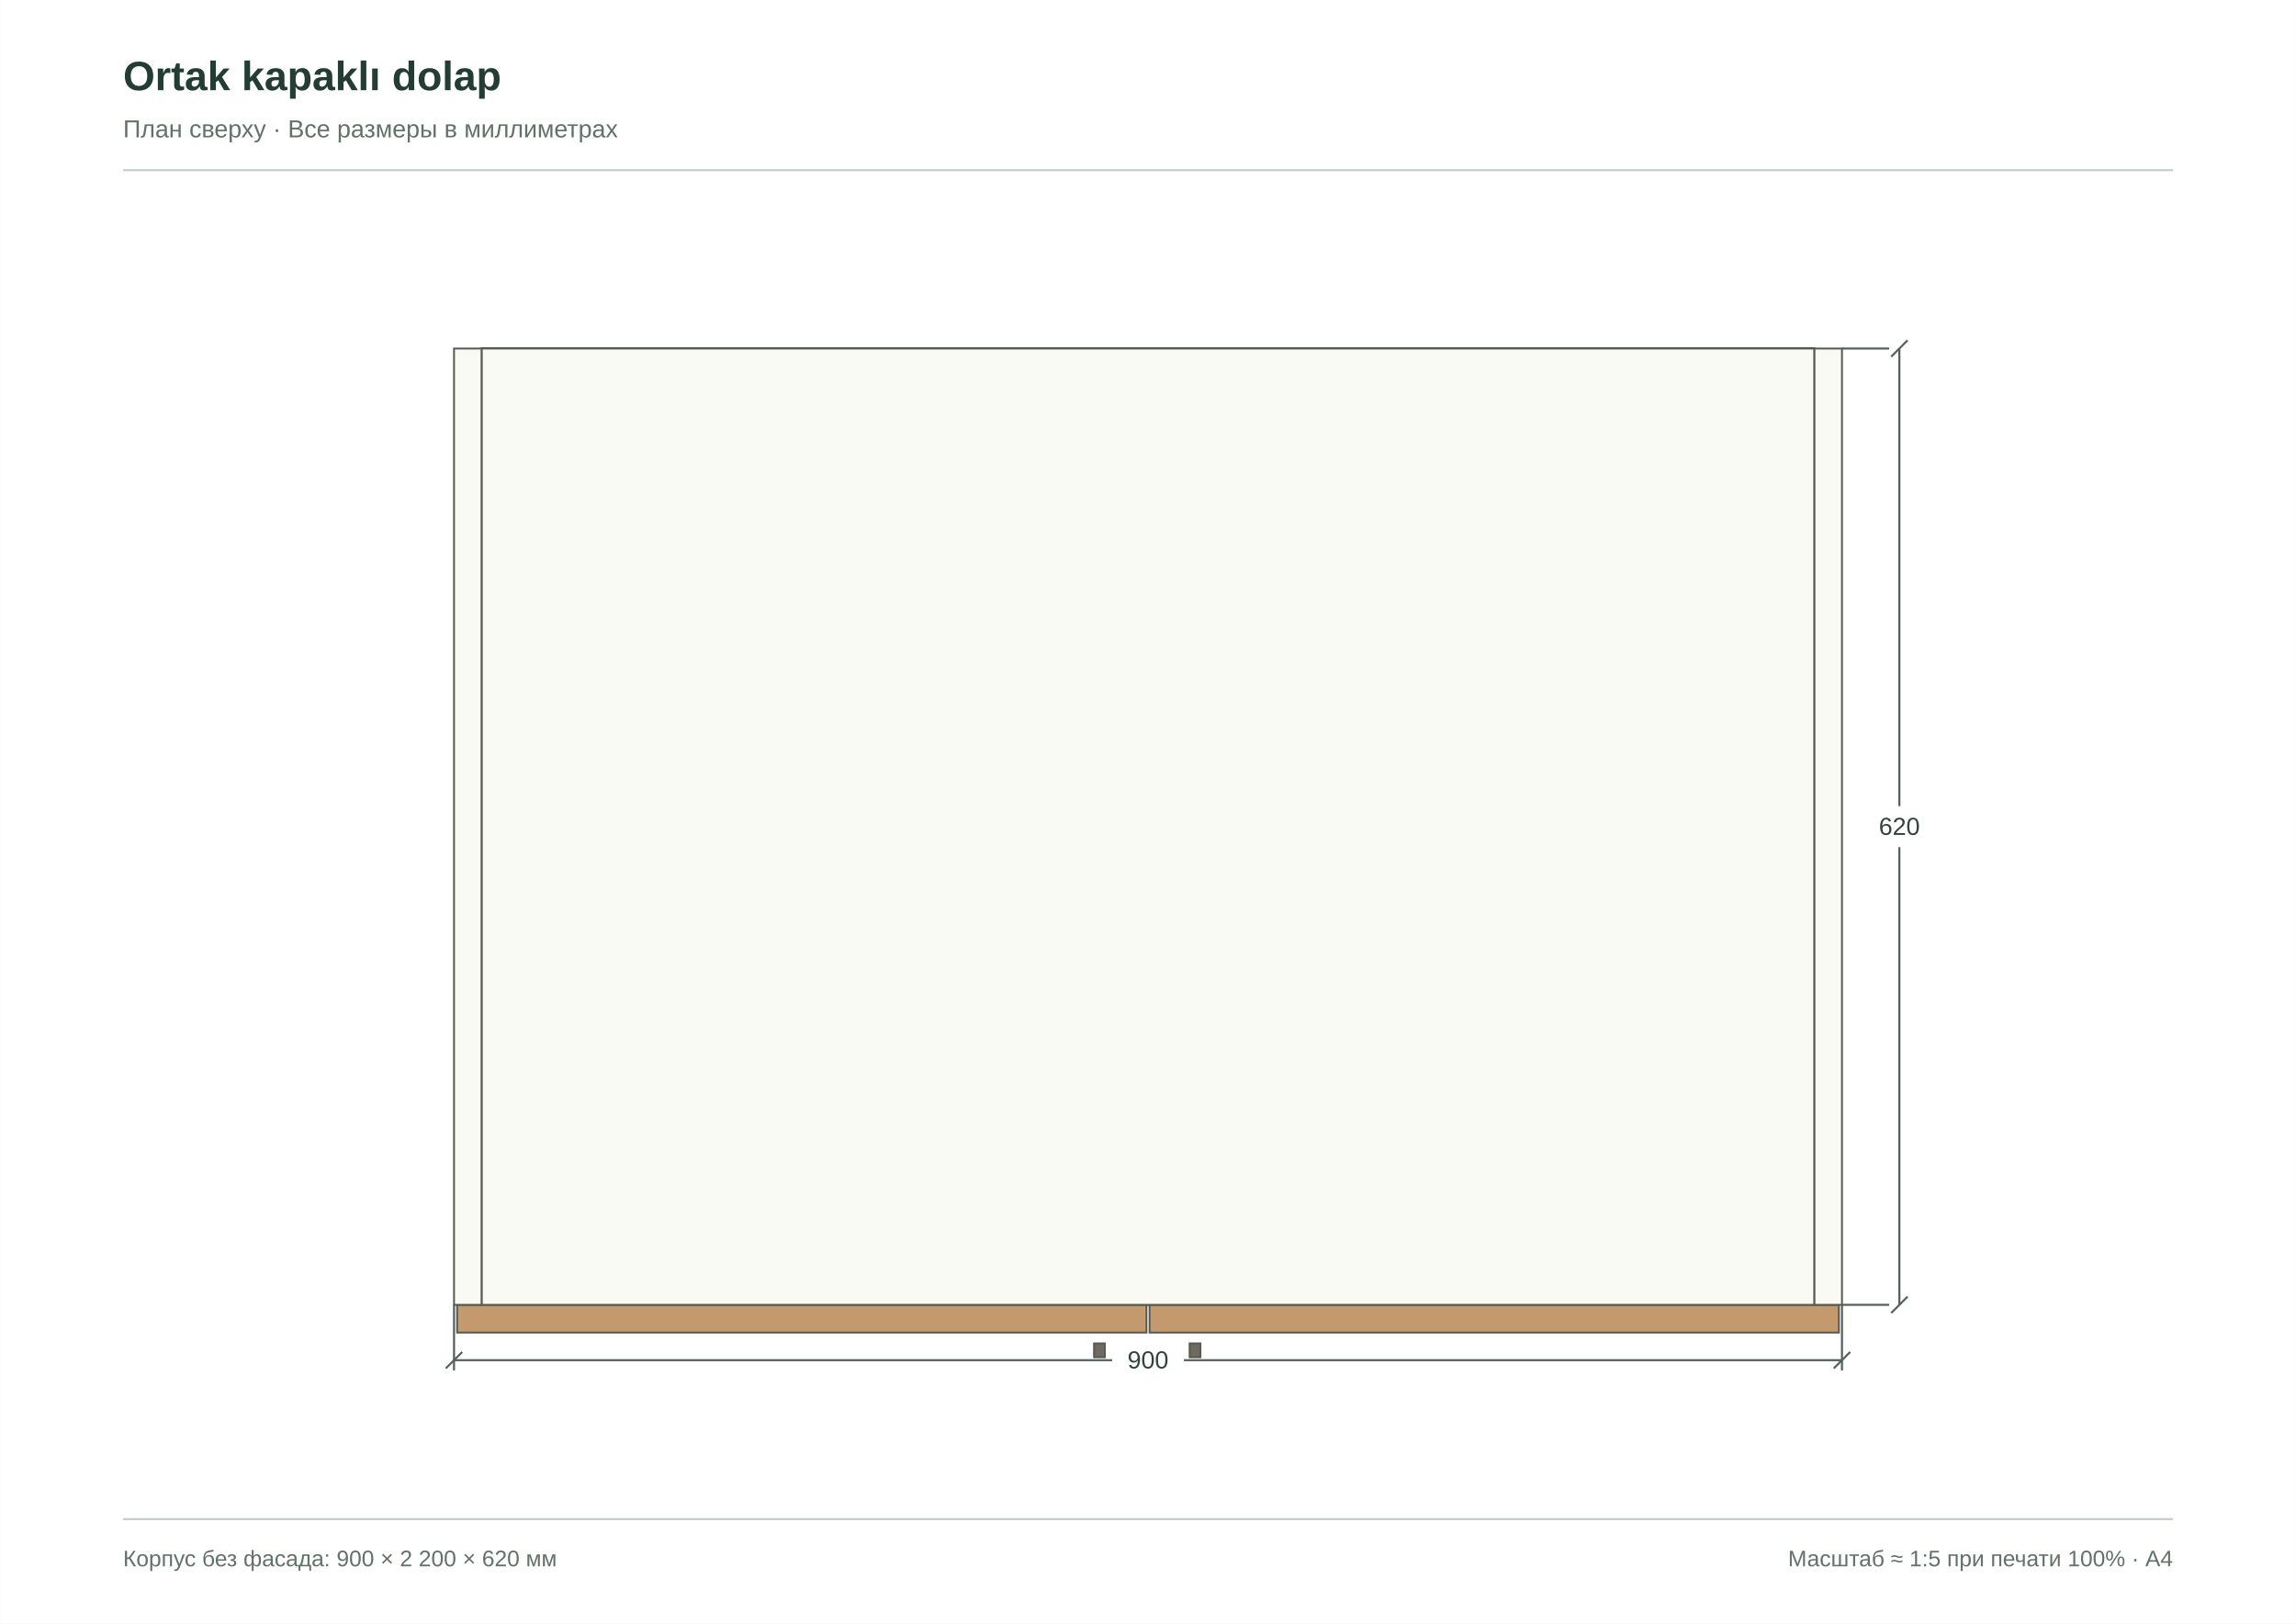
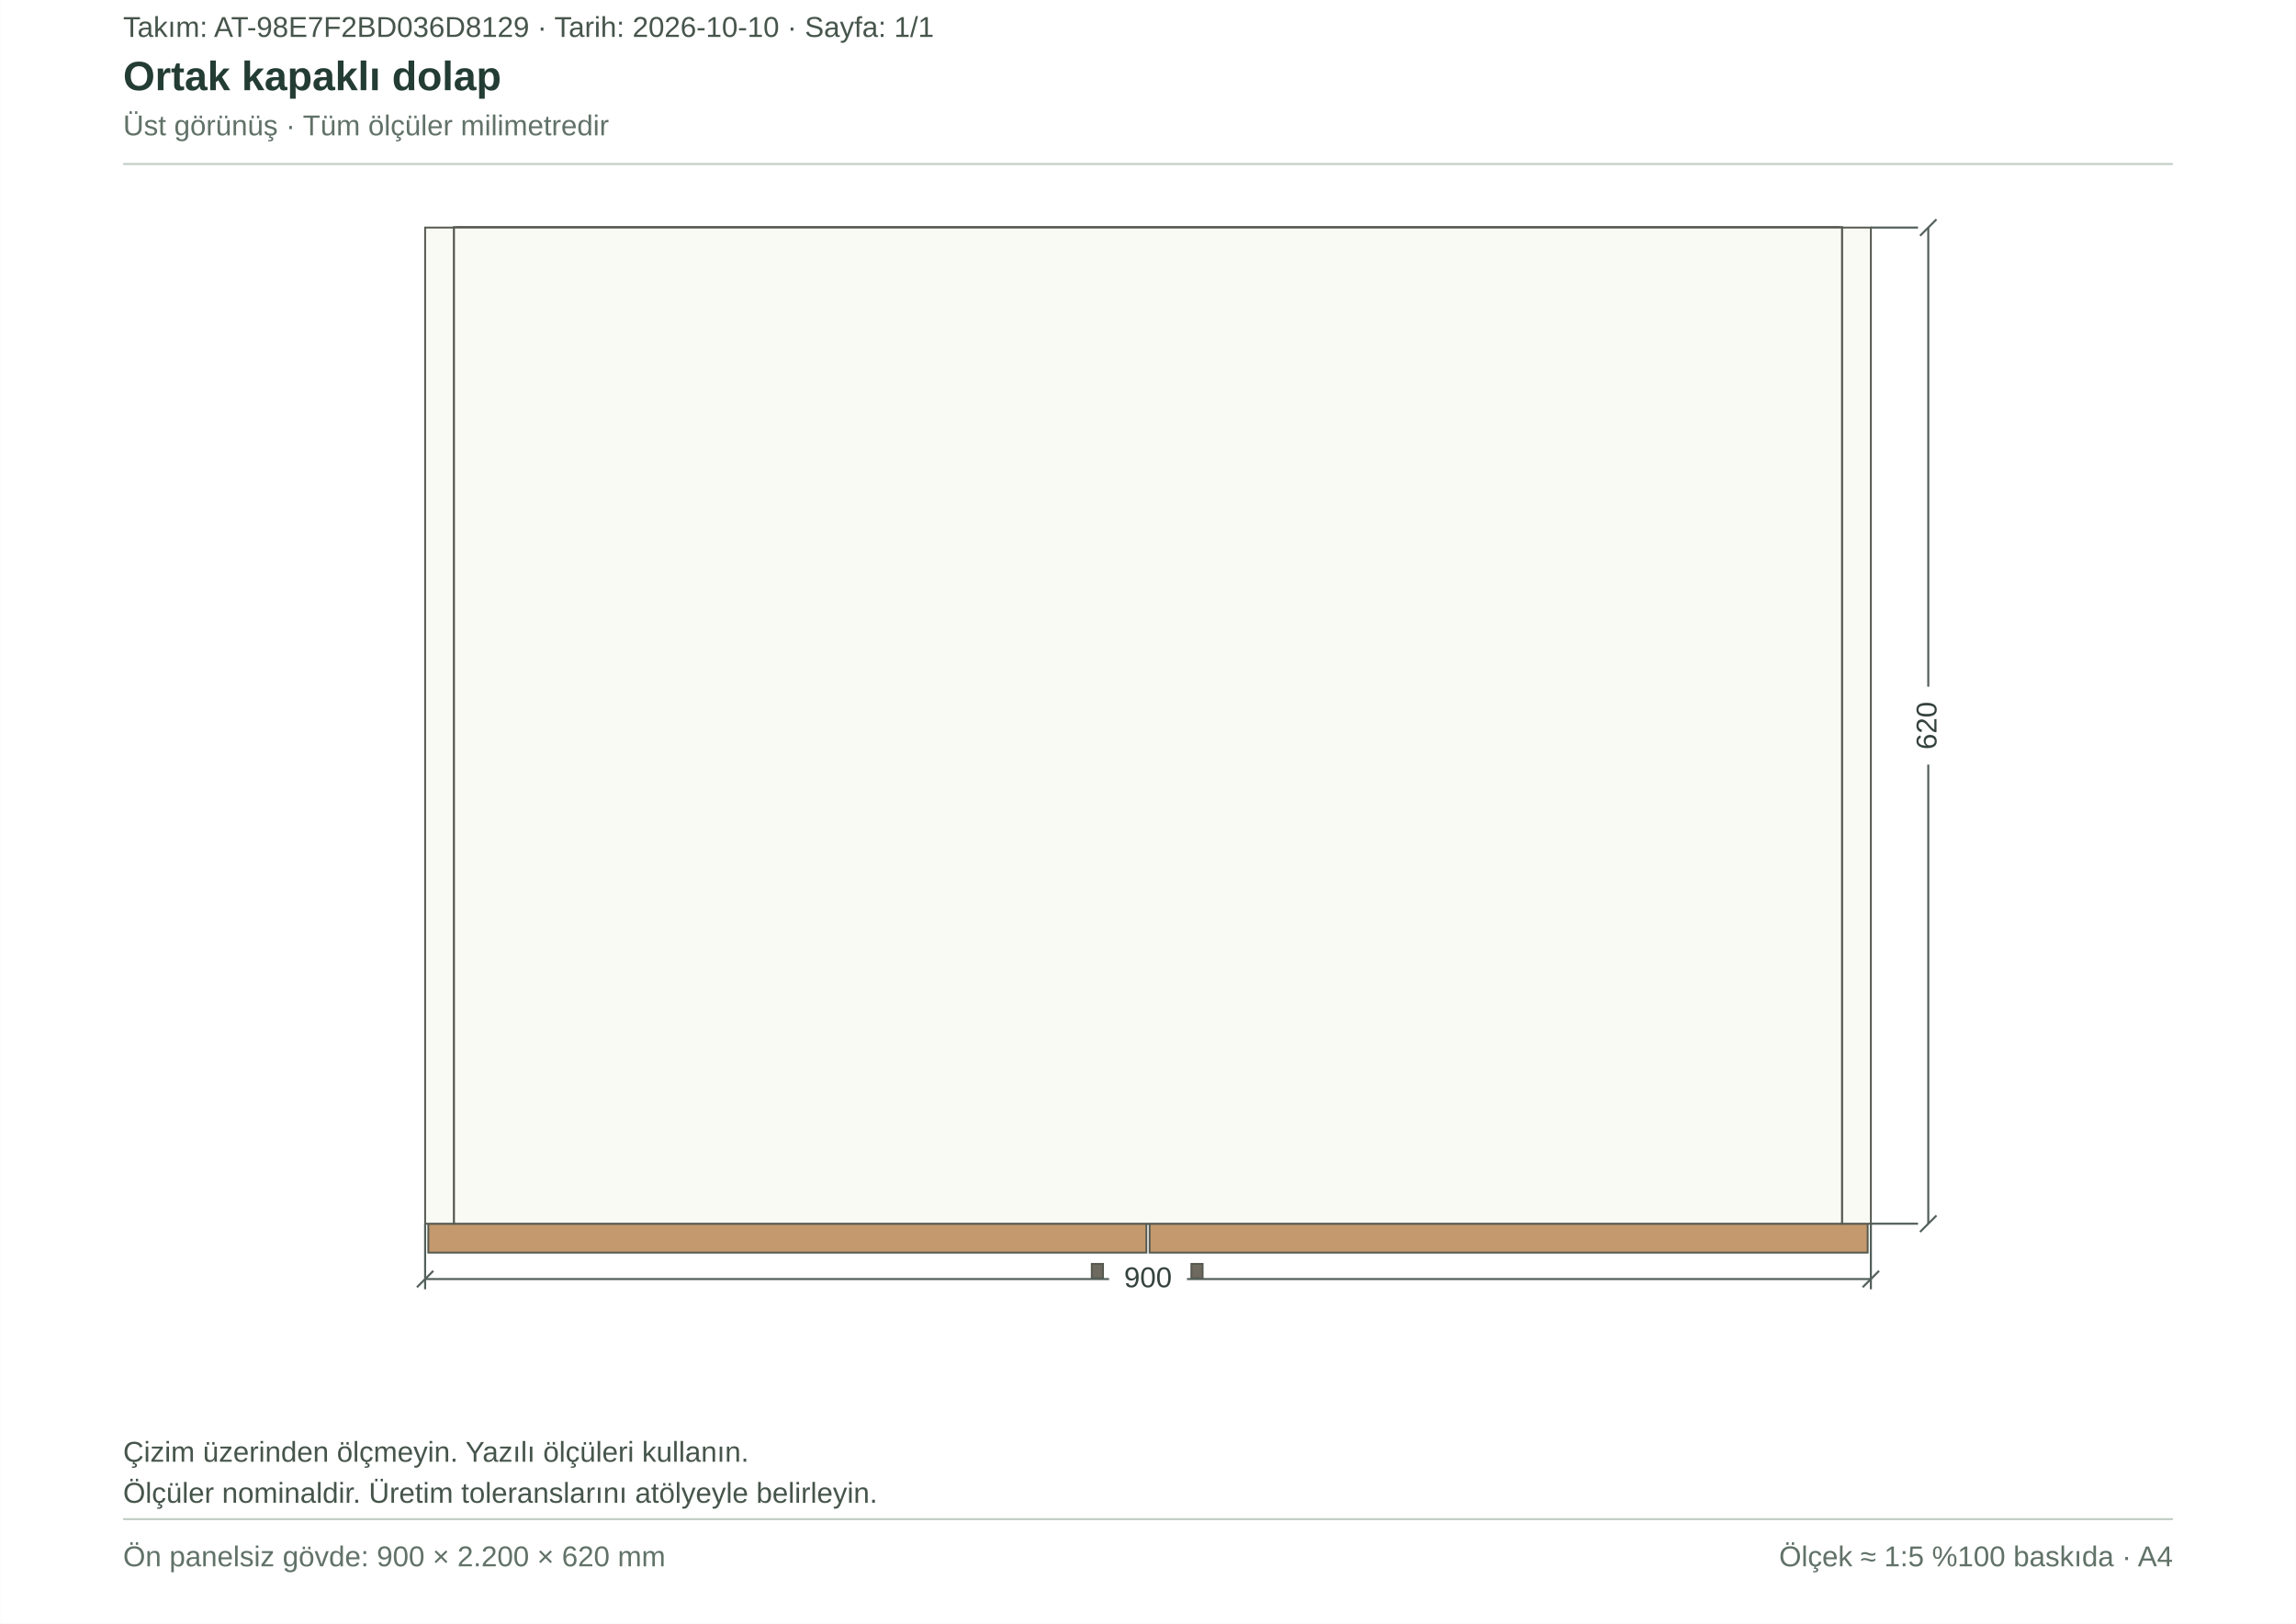
- <svg xmlns="http://www.w3.org/2000/svg" data-i18n="off" lang="ru" width="297mm" height="210mm" viewBox="0 0 1120 792" role="img" aria-label="Ortak kapaklı dolap: План сверху">
+ <svg xmlns="http://www.w3.org/2000/svg" data-i18n="off" lang="tr" width="297mm" height="210mm" viewBox="0 0 1120 792" role="img" aria-label="Ortak kapaklı dolap: Üst görünüş" data-drawing-view="top" data-annotation-page="1" data-annotation-page-count="1" data-annotation-label-count="2">
  <rect width="1120" height="792" fill="white" />
  <g font-family="Arial, sans-serif">
+     <text data-document-id="AT-98E7F2BD036D8129" x="60" y="18" font-size="14" fill="#46554b">Takım: AT-98E7F2BD036D8129 · Tarih: 2026-10-10 · Sayfa: 1/1</text>
    <text x="60" y="44" font-size="20" font-weight="600" fill="#233c34">Ortak kapaklı dolap</text>
-     <text x="60" y="67" font-size="12" fill="#617268">План сверху · Все размеры в миллиметрах</text>
-     <path d="M60,83 H1060" stroke="#c3cec6" />
-     <g transform="translate(60,90)">
-       <polygon points="174.98,497.55 174.98,511.1 825.02,511.1 825.02,497.55" data-component="plinth" data-part-id="cabinet-1-part-9" data-section-id="interior-outer" fill="#fafaf5" fill-opacity="1" stroke="#55594f" stroke-width="0.9" />
-       <polygon points="174.98,80 825.02,80 825.02,546.46 174.98,546.46" data-component="bottom" data-part-id="cabinet-1-part-4" data-section-id="interior-outer" fill="#fafaf5" fill-opacity="1" stroke="#55594f" stroke-width="0.9" />
-       <polygon points="199.81,110.09 800.19,110.09 800.19,519.37 199.81,519.37" data-component="internal-drawer-box" data-part-id="cabinet-1-part-25" data-section-id="interior-outer" data-interior-section-id="interior-drawers" fill="#fafaf5" fill-opacity="1" stroke="#55594f" stroke-width="0.9" />
-       <polygon points="174.98,80 174.98,93.54 825.02,93.54 825.02,80" data-component="brace" data-part-id="cabinet-1-part-10" data-section-id="interior-outer" fill="#fafaf5" fill-opacity="1" stroke="#55594f" stroke-width="0.9" />
-       <polygon points="439.81,538.18 439.81,544.95 560.19,544.95 560.19,538.18" data-component="internal-drawer-handle" data-section-id="interior-outer" fill="#6f6a60" fill-opacity="1" stroke="#55594f" stroke-width="0.9" />
-       <polygon points="199.81,110.09 199.81,519.37 213.35,519.37 213.35,110.09" data-component="internal-drawer-box" data-part-id="cabinet-1-part-21" data-section-id="interior-outer" data-interior-section-id="interior-drawers" fill="#fafaf5" fill-opacity="1" stroke="#55594f" stroke-width="0.9" />
-       <polygon points="786.65,110.09 786.65,519.37 800.19,519.37 800.19,110.09" data-component="internal-drawer-box" data-part-id="cabinet-1-part-22" data-section-id="interior-outer" data-interior-section-id="interior-drawers" fill="#fafaf5" fill-opacity="1" stroke="#55594f" stroke-width="0.9" />
-       <polygon points="213.35,110.09 213.35,123.64 786.65,123.64 786.65,110.09" data-component="internal-drawer-box" data-part-id="cabinet-1-part-24" data-section-id="interior-outer" data-interior-section-id="interior-drawers" fill="#fafaf5" fill-opacity="1" stroke="#55594f" stroke-width="0.9" />
-       <polygon points="213.35,505.83 213.35,519.37 786.65,519.37 786.65,505.83" data-component="internal-drawer-box" data-part-id="cabinet-1-part-23" data-section-id="interior-outer" data-interior-section-id="interior-drawers" fill="#fafaf5" fill-opacity="1" stroke="#55594f" stroke-width="0.9" />
-       <polygon points="191.54,519.37 191.54,532.92 808.46,532.92 808.46,519.37" data-component="internal-drawer-front" data-part-id="cabinet-1-part-20" data-section-id="interior-outer" data-interior-section-id="interior-drawers" fill="#fafaf5" fill-opacity="1" stroke="#55594f" stroke-width="0.9" />
-       <polygon points="199.81,110.09 800.19,110.09 800.19,519.37 199.81,519.37" data-component="internal-drawer-box" data-part-id="cabinet-1-part-19" data-section-id="interior-outer" data-interior-section-id="interior-drawers" fill="#fafaf5" fill-opacity="1" stroke="#55594f" stroke-width="0.9" />
-       <polygon points="439.81,538.18 439.81,544.95 560.19,544.95 560.19,538.18" data-component="internal-drawer-handle" data-section-id="interior-outer" fill="#6f6a60" fill-opacity="1" stroke="#55594f" stroke-width="0.9" />
-       <polygon points="199.81,110.09 199.81,519.37 213.35,519.37 213.35,110.09" data-component="internal-drawer-box" data-part-id="cabinet-1-part-15" data-section-id="interior-outer" data-interior-section-id="interior-drawers" fill="#fafaf5" fill-opacity="1" stroke="#55594f" stroke-width="0.9" />
-       <polygon points="786.65,110.09 786.65,519.37 800.19,519.37 800.19,110.09" data-component="internal-drawer-box" data-part-id="cabinet-1-part-16" data-section-id="interior-outer" data-interior-section-id="interior-drawers" fill="#fafaf5" fill-opacity="1" stroke="#55594f" stroke-width="0.9" />
-       <polygon points="213.35,505.83 213.35,519.37 786.65,519.37 786.65,505.83" data-component="internal-drawer-box" data-part-id="cabinet-1-part-17" data-section-id="interior-outer" data-interior-section-id="interior-drawers" fill="#fafaf5" fill-opacity="1" stroke="#55594f" stroke-width="0.9" />
-       <polygon points="213.35,110.09 213.35,123.64 786.65,123.64 786.65,110.09" data-component="internal-drawer-box" data-part-id="cabinet-1-part-18" data-section-id="interior-outer" data-interior-section-id="interior-drawers" fill="#fafaf5" fill-opacity="1" stroke="#55594f" stroke-width="0.9" />
-       <polygon points="191.54,519.37 191.54,532.92 808.46,532.92 808.46,519.37" data-component="internal-drawer-front" data-part-id="cabinet-1-part-14" data-section-id="interior-outer" data-interior-section-id="interior-drawers" fill="#fafaf5" fill-opacity="1" stroke="#55594f" stroke-width="0.9" />
-       <polygon points="174.98,80 825.02,80 825.02,546.46 174.98,546.46" data-component="interior-partition" data-part-id="cabinet-1-part-5" data-section-id="interior-outer" data-interior-section-id="interior-layout" fill="#fafaf5" fill-opacity="1" stroke="#55594f" stroke-width="0.9" />
-       <polygon points="473.67,565.27 473.67,572.04 478.93,572.04 478.93,565.27" data-component="door-handle" data-section-id="interior-outer" data-door-opening="left" data-front-index="1" fill="#6f6a60" fill-opacity="1" stroke="#55594f" stroke-width="0.9" />
-       <polygon points="520.31,565.27 520.31,572.04 525.58,572.04 525.58,565.27" data-component="door-handle" data-section-id="interior-outer" data-door-opening="right" data-front-index="2" fill="#6f6a60" fill-opacity="1" stroke="#55594f" stroke-width="0.9" />
-       <polygon points="176.49,80 823.51,80 823.51,531.41 176.49,531.41" data-component="interior-shelf" data-part-id="cabinet-1-part-6" data-section-id="interior-outer" data-interior-section-id="interior-shelves" fill="#fafaf5" fill-opacity="1" stroke="#55594f" stroke-width="0.9" />
-       <polygon points="176.49,80 823.51,80 823.51,531.41 176.49,531.41" data-component="interior-shelf" data-part-id="cabinet-1-part-7" data-section-id="interior-outer" data-interior-section-id="interior-shelves" fill="#fafaf5" fill-opacity="1" stroke="#55594f" stroke-width="0.9" />
-       <polygon points="176.49,80 823.51,80 823.51,531.41 176.49,531.41" data-component="interior-shelf" data-part-id="cabinet-1-part-8" data-section-id="interior-outer" data-interior-section-id="interior-shelves" fill="#fafaf5" fill-opacity="1" stroke="#55594f" stroke-width="0.9" />
-       <polygon points="174.98,80 174.98,93.54 825.02,93.54 825.02,80" data-component="brace" data-part-id="cabinet-1-part-11" data-section-id="interior-outer" fill="#fafaf5" fill-opacity="1" stroke="#55594f" stroke-width="0.9" />
-       <polygon points="162.95,546.46 162.95,560 499.25,560 499.25,546.46" data-component="front" data-section-id="interior-outer" data-door-opening="left" data-front-index="1" fill="#c4996d" fill-opacity="1" stroke="#55594f" stroke-width="0.9" />
-       <polygon points="500.75,546.46 500.75,560 837.05,560 837.05,546.46" data-component="front" data-section-id="interior-outer" data-door-opening="right" data-front-index="2" fill="#c4996d" fill-opacity="1" stroke="#55594f" stroke-width="0.9" />
-       <polygon points="161.44,80 161.44,546.46 174.98,546.46 174.98,80" data-component="body" data-part-id="cabinet-1-part-1" fill="#fafaf5" fill-opacity="1" stroke="#55594f" stroke-width="0.9" />
-       <polygon points="825.02,80 825.02,546.46 838.56,546.46 838.56,80" data-component="body" data-part-id="cabinet-1-part-2" fill="#fafaf5" fill-opacity="1" stroke="#55594f" stroke-width="0.9" />
-       <polygon points="174.98,80 825.02,80 825.02,546.46 174.98,546.46" data-component="body" data-part-id="cabinet-1-part-3" fill="#fafaf5" fill-opacity="1" stroke="#55594f" stroke-width="0.9" />
+     <text x="60" y="66" font-size="14" fill="#617268">Üst görünüş · Tüm ölçüler milimetredir</text>
+     <path d="M60,80 H1060" stroke="#c3cec6" />
+     <g data-drawing-scene="true" transform="translate(60,91)">
+       <polygon points="161.44,454.95 161.44,469.06 838.56,469.06 838.56,454.95" data-component="plinth" data-part-id="cabinet-1-part-9" data-section-id="interior-outer" fill="#fafaf5" fill-opacity="1" stroke="#55594f" stroke-width="0.9" />
+       <polygon points="161.44,20 838.56,20 838.56,505.89 161.44,505.89" data-component="bottom" data-part-id="cabinet-1-part-4" data-section-id="interior-outer" fill="#fafaf5" fill-opacity="1" stroke="#55594f" stroke-width="0.9" />
+       <polygon points="187.3,51.35 812.7,51.35 812.7,477.68 187.3,477.68" data-component="internal-drawer-box" data-part-id="cabinet-1-part-25" data-section-id="interior-outer" data-interior-section-id="interior-drawers" fill="#fafaf5" fill-opacity="1" stroke="#55594f" stroke-width="0.9" />
+       <polygon points="161.44,20 161.44,34.11 838.56,34.11 838.56,20" data-component="brace" data-part-id="cabinet-1-part-10" data-section-id="interior-outer" fill="#fafaf5" fill-opacity="1" stroke="#55594f" stroke-width="0.9" />
+       <polygon points="437.3,497.27 437.3,504.33 562.7,504.33 562.7,497.27" data-component="internal-drawer-handle" data-section-id="interior-outer" fill="#6f6a60" fill-opacity="1" stroke="#55594f" stroke-width="0.9" />
+       <polygon points="187.3,51.35 187.3,477.68 201.41,477.68 201.41,51.35" data-component="internal-drawer-box" data-part-id="cabinet-1-part-21" data-section-id="interior-outer" data-interior-section-id="interior-drawers" fill="#fafaf5" fill-opacity="1" stroke="#55594f" stroke-width="0.9" />
+       <polygon points="798.59,51.35 798.59,477.68 812.7,477.68 812.7,51.35" data-component="internal-drawer-box" data-part-id="cabinet-1-part-22" data-section-id="interior-outer" data-interior-section-id="interior-drawers" fill="#fafaf5" fill-opacity="1" stroke="#55594f" stroke-width="0.9" />
+       <polygon points="201.41,51.35 201.41,65.45 798.59,65.45 798.59,51.35" data-component="internal-drawer-box" data-part-id="cabinet-1-part-24" data-section-id="interior-outer" data-interior-section-id="interior-drawers" fill="#fafaf5" fill-opacity="1" stroke="#55594f" stroke-width="0.9" />
+       <polygon points="201.41,463.57 201.41,477.68 798.59,477.68 798.59,463.57" data-component="internal-drawer-box" data-part-id="cabinet-1-part-23" data-section-id="interior-outer" data-interior-section-id="interior-drawers" fill="#fafaf5" fill-opacity="1" stroke="#55594f" stroke-width="0.9" />
+       <polygon points="178.68,477.68 178.68,491.79 821.32,491.79 821.32,477.68" data-component="internal-drawer-front" data-part-id="cabinet-1-part-20" data-section-id="interior-outer" data-interior-section-id="interior-drawers" fill="#fafaf5" fill-opacity="1" stroke="#55594f" stroke-width="0.9" />
+       <polygon points="187.3,51.35 812.7,51.35 812.7,477.68 187.3,477.68" data-component="internal-drawer-box" data-part-id="cabinet-1-part-19" data-section-id="interior-outer" data-interior-section-id="interior-drawers" fill="#fafaf5" fill-opacity="1" stroke="#55594f" stroke-width="0.9" />
+       <polygon points="437.3,497.27 437.3,504.33 562.7,504.33 562.7,497.27" data-component="internal-drawer-handle" data-section-id="interior-outer" fill="#6f6a60" fill-opacity="1" stroke="#55594f" stroke-width="0.9" />
+       <polygon points="187.3,51.35 187.3,477.68 201.41,477.68 201.41,51.35" data-component="internal-drawer-box" data-part-id="cabinet-1-part-15" data-section-id="interior-outer" data-interior-section-id="interior-drawers" fill="#fafaf5" fill-opacity="1" stroke="#55594f" stroke-width="0.9" />
+       <polygon points="798.59,51.35 798.59,477.68 812.7,477.68 812.7,51.35" data-component="internal-drawer-box" data-part-id="cabinet-1-part-16" data-section-id="interior-outer" data-interior-section-id="interior-drawers" fill="#fafaf5" fill-opacity="1" stroke="#55594f" stroke-width="0.9" />
+       <polygon points="201.41,463.57 201.41,477.68 798.59,477.68 798.59,463.57" data-component="internal-drawer-box" data-part-id="cabinet-1-part-17" data-section-id="interior-outer" data-interior-section-id="interior-drawers" fill="#fafaf5" fill-opacity="1" stroke="#55594f" stroke-width="0.9" />
+       <polygon points="201.41,51.35 201.41,65.45 798.59,65.45 798.59,51.35" data-component="internal-drawer-box" data-part-id="cabinet-1-part-18" data-section-id="interior-outer" data-interior-section-id="interior-drawers" fill="#fafaf5" fill-opacity="1" stroke="#55594f" stroke-width="0.9" />
+       <polygon points="178.68,477.68 178.68,491.79 821.32,491.79 821.32,477.68" data-component="internal-drawer-front" data-part-id="cabinet-1-part-14" data-section-id="interior-outer" data-interior-section-id="interior-drawers" fill="#fafaf5" fill-opacity="1" stroke="#55594f" stroke-width="0.9" />
+       <polygon points="161.44,20 838.56,20 838.56,505.89 161.44,505.89" data-component="interior-partition" data-part-id="cabinet-1-part-5" data-section-id="interior-outer" data-interior-section-id="interior-layout" fill="#fafaf5" fill-opacity="1" stroke="#55594f" stroke-width="0.9" />
+       <polygon points="472.57,525.49 472.57,532.54 478.06,532.54 478.06,525.49" data-component="door-handle" data-section-id="interior-outer" data-door-opening="left" data-front-index="1" fill="#6f6a60" fill-opacity="1" stroke="#55594f" stroke-width="0.9" />
+       <polygon points="521.16,525.49 521.16,532.54 526.65,532.54 526.65,525.49" data-component="door-handle" data-section-id="interior-outer" data-door-opening="right" data-front-index="2" fill="#6f6a60" fill-opacity="1" stroke="#55594f" stroke-width="0.9" />
+       <polygon points="163.01,20 836.99,20 836.99,490.22 163.01,490.22" data-component="interior-shelf" data-part-id="cabinet-1-part-6" data-section-id="interior-outer" data-interior-section-id="interior-shelves" fill="#fafaf5" fill-opacity="1" stroke="#55594f" stroke-width="0.9" />
+       <polygon points="163.01,20 836.99,20 836.99,490.22 163.01,490.22" data-component="interior-shelf" data-part-id="cabinet-1-part-7" data-section-id="interior-outer" data-interior-section-id="interior-shelves" fill="#fafaf5" fill-opacity="1" stroke="#55594f" stroke-width="0.9" />
+       <polygon points="163.01,20 836.99,20 836.99,490.22 163.01,490.22" data-component="interior-shelf" data-part-id="cabinet-1-part-8" data-section-id="interior-outer" data-interior-section-id="interior-shelves" fill="#fafaf5" fill-opacity="1" stroke="#55594f" stroke-width="0.9" />
+       <polygon points="161.44,20 161.44,34.11 838.56,34.11 838.56,20" data-component="brace" data-part-id="cabinet-1-part-11" data-section-id="interior-outer" fill="#fafaf5" fill-opacity="1" stroke="#55594f" stroke-width="0.9" />
+       <polygon points="148.9,505.89 148.9,520 499.22,520 499.22,505.89" data-component="front" data-section-id="interior-outer" data-door-opening="left" data-front-index="1" fill="#c4996d" fill-opacity="1" stroke="#55594f" stroke-width="0.9" />
+       <polygon points="500.78,505.89 500.78,520 851.1,520 851.1,505.89" data-component="front" data-section-id="interior-outer" data-door-opening="right" data-front-index="2" fill="#c4996d" fill-opacity="1" stroke="#55594f" stroke-width="0.9" />
+       <polygon points="147.34,20 147.34,505.89 161.44,505.89 161.44,20" data-component="body" data-part-id="cabinet-1-part-1" fill="#fafaf5" fill-opacity="1" stroke="#55594f" stroke-width="0.9" />
+       <polygon points="838.56,20 838.56,505.89 852.66,505.89 852.66,20" data-component="body" data-part-id="cabinet-1-part-2" fill="#fafaf5" fill-opacity="1" stroke="#55594f" stroke-width="0.9" />
+       <polygon points="161.44,20 838.56,20 838.56,505.89 161.44,505.89" data-component="body" data-part-id="cabinet-1-part-3" fill="#fafaf5" fill-opacity="1" stroke="#55594f" stroke-width="0.9" />
+       <g data-label-leaders="true" />
      <g fill="none" stroke="#53605b" stroke-width="1">
-         <path d="M161.44,546.46 L161.44,578.46" />
-         <path d="M838.56,546.46 L838.56,578.46" />
-         <path d="M161.44,573.46 L838.56,573.46" />
-         <path d="M157.44,577.46 L165.44,569.46" />
-         <path d="M834.56,577.46 L842.56,569.46" />
+         <path d="M147.34,505.89 L147.34,537.89" />
+         <path d="M852.66,505.89 L852.66,537.89" />
+         <path d="M147.34,532.89 L852.66,532.89" />
+         <path d="M143.34,536.89 L151.34,528.89" />
+         <path d="M848.66,536.89 L856.66,528.89" />
      </g>
-       <rect x="482.5" y="563.46" width="35" height="20" fill="white" />
-       <text x="500" y="577.46" text-anchor="middle" font-size="12" fill="#35433d">900</text>
+       <g data-callout-index="1" data-callout-page="1" data-label-x="481" data-label-y="522.89" data-label-width="38" data-label-height="20" data-label-kind="dimension" data-source-anchor-x="500" data-source-anchor-y="532.89">
+         <g data-drawing-label="dimension" data-anchor-x="500" data-anchor-y="532.89">
+           <rect x="481" y="522.89" width="38" height="20" fill="white" />
+           <text x="500" y="536.89" text-anchor="middle" font-size="14" fill="#35433d">900</text>
+         </g>
+       </g>
      <g fill="none" stroke="#53605b" stroke-width="1">
-         <path d="M838.56,80 L861.56,80" />
-         <path d="M838.56,546.46 L861.56,546.46" />
-         <path d="M866.56,80 L866.56,546.46" />
-         <path d="M862.56,84 L870.56,76" />
-         <path d="M862.56,550.46 L870.56,542.46" />
+         <path d="M852.66,20 L875.66,20" />
+         <path d="M852.66,505.89 L875.66,505.89" />
+         <path d="M880.66,20 L880.66,505.89" />
+         <path d="M876.66,24 L884.66,16" />
+         <path d="M876.66,509.89 L884.66,501.89" />
      </g>
-       <rect x="849.06" y="303.23" width="35" height="20" fill="white" />
-       <text x="866.56" y="317.23" text-anchor="middle" font-size="12" fill="#35433d">620</text>
+       <g data-callout-index="2" data-callout-page="1" data-label-x="870.66" data-label-y="243.95" data-label-width="20" data-label-height="38" data-label-kind="dimension" data-source-anchor-x="880.66" data-source-anchor-y="262.95">
+         <g data-drawing-label="dimension" data-anchor-x="880.66" data-anchor-y="262.95">
+           <rect x="861.66" y="252.95" width="38" height="20" fill="white" transform="rotate(-90 880.66 262.95)" />
+           <text x="880.66" y="266.95" text-anchor="middle" font-size="14" fill="#35433d" transform="rotate(-90 880.66 262.95)">620</text>
+         </g>
+       </g>
    </g>
    <path d="M60,741 H1060" stroke="#c3cec6" />
-     <text x="60" y="764" font-size="11" fill="#617268">Корпус без фасада: 900 × 2 200 × 620 мм</text>
-     <text x="1060" y="764" text-anchor="end" font-size="11" fill="#617268">Масштаб ≈ 1:5 при печати 100% · A4</text>
+     <text x="60" y="764" font-size="14" fill="#617268">Ön panelsiz gövde: 900 × 2.200 × 620 mm</text>
+     <text x="1060" y="764" text-anchor="end" font-size="14" fill="#617268">Ölçek ≈ 1:5 %100 baskıda · A4</text>
+     <text data-reading-note="not-to-scale" x="60" y="713" font-size="14" fill="#46554b">Çizim üzerinden ölçmeyin. Yazılı ölçüleri kullanın.</text>
+     <text x="60" y="733" font-size="14" fill="#46554b">Ölçüler nominaldir. Üretim toleranslarını atölyeyle belirleyin.</text>
  </g>
</svg>
